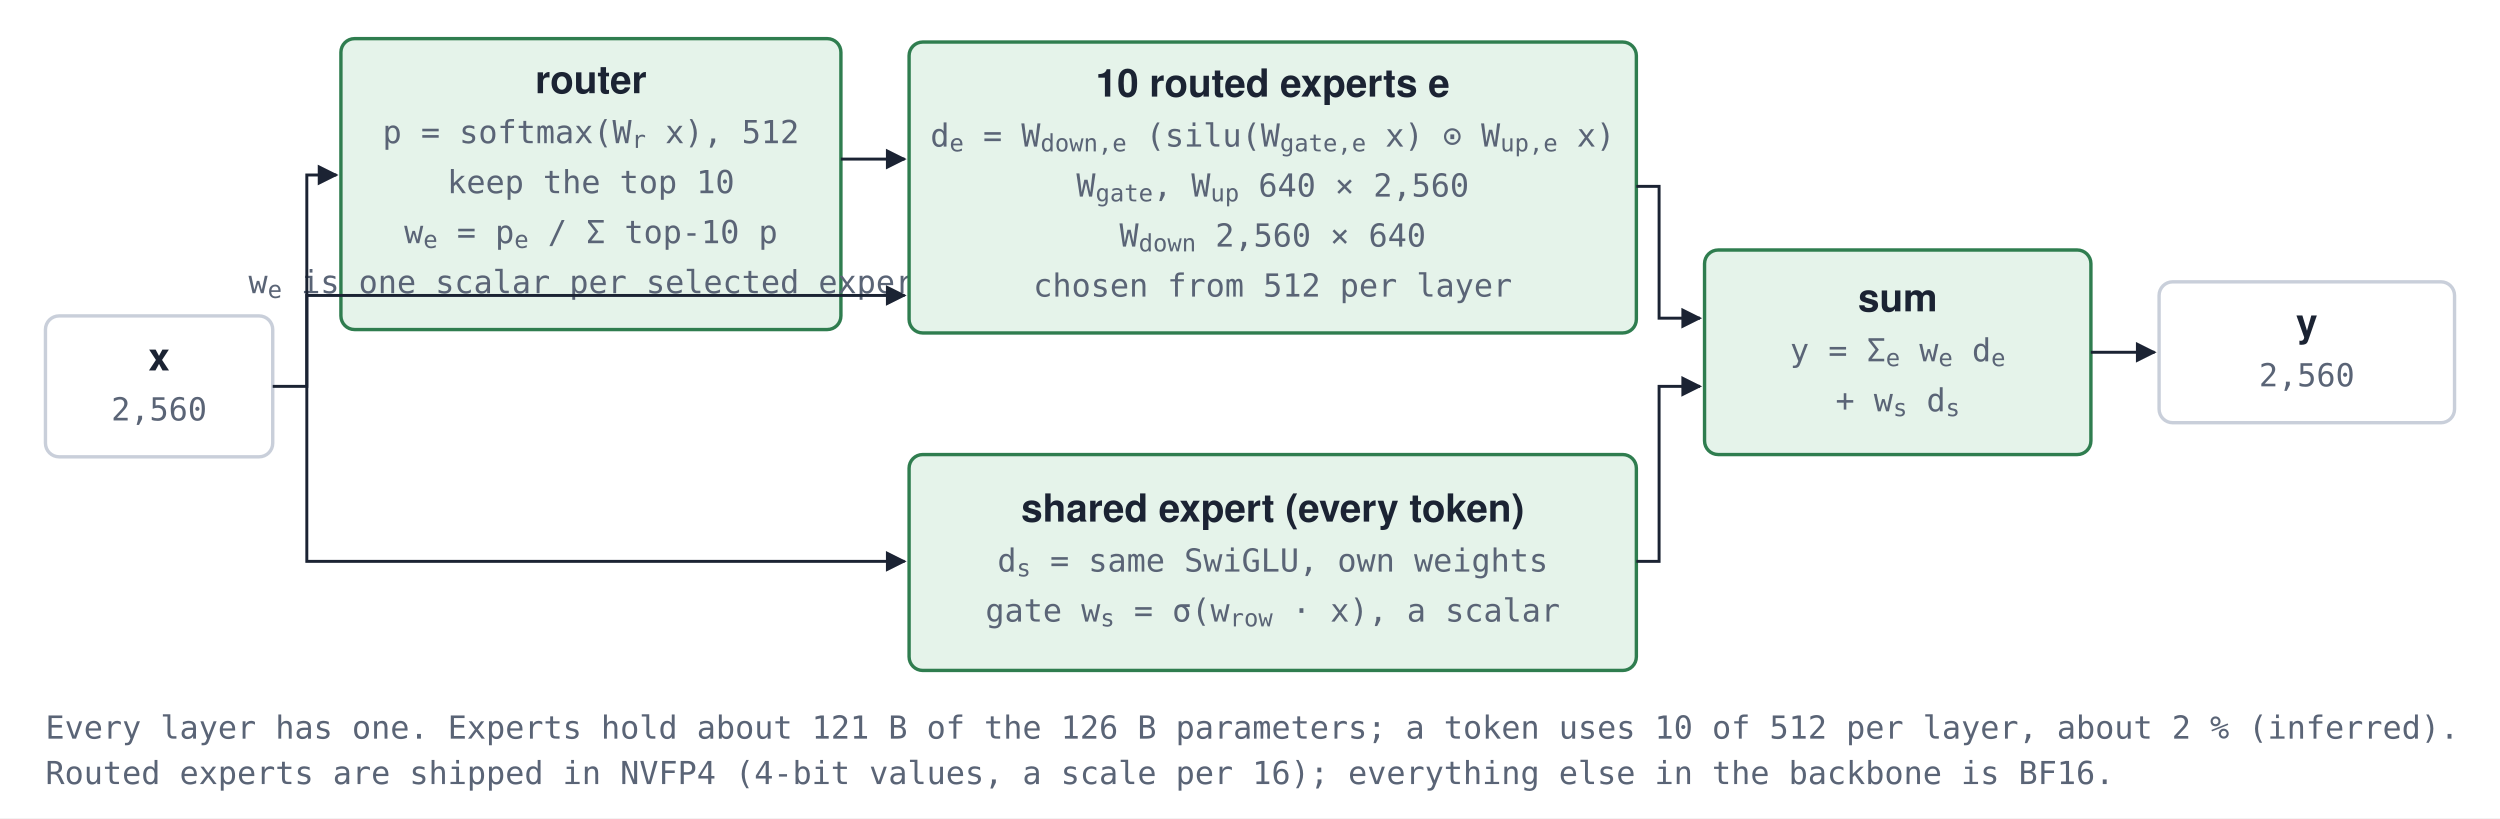
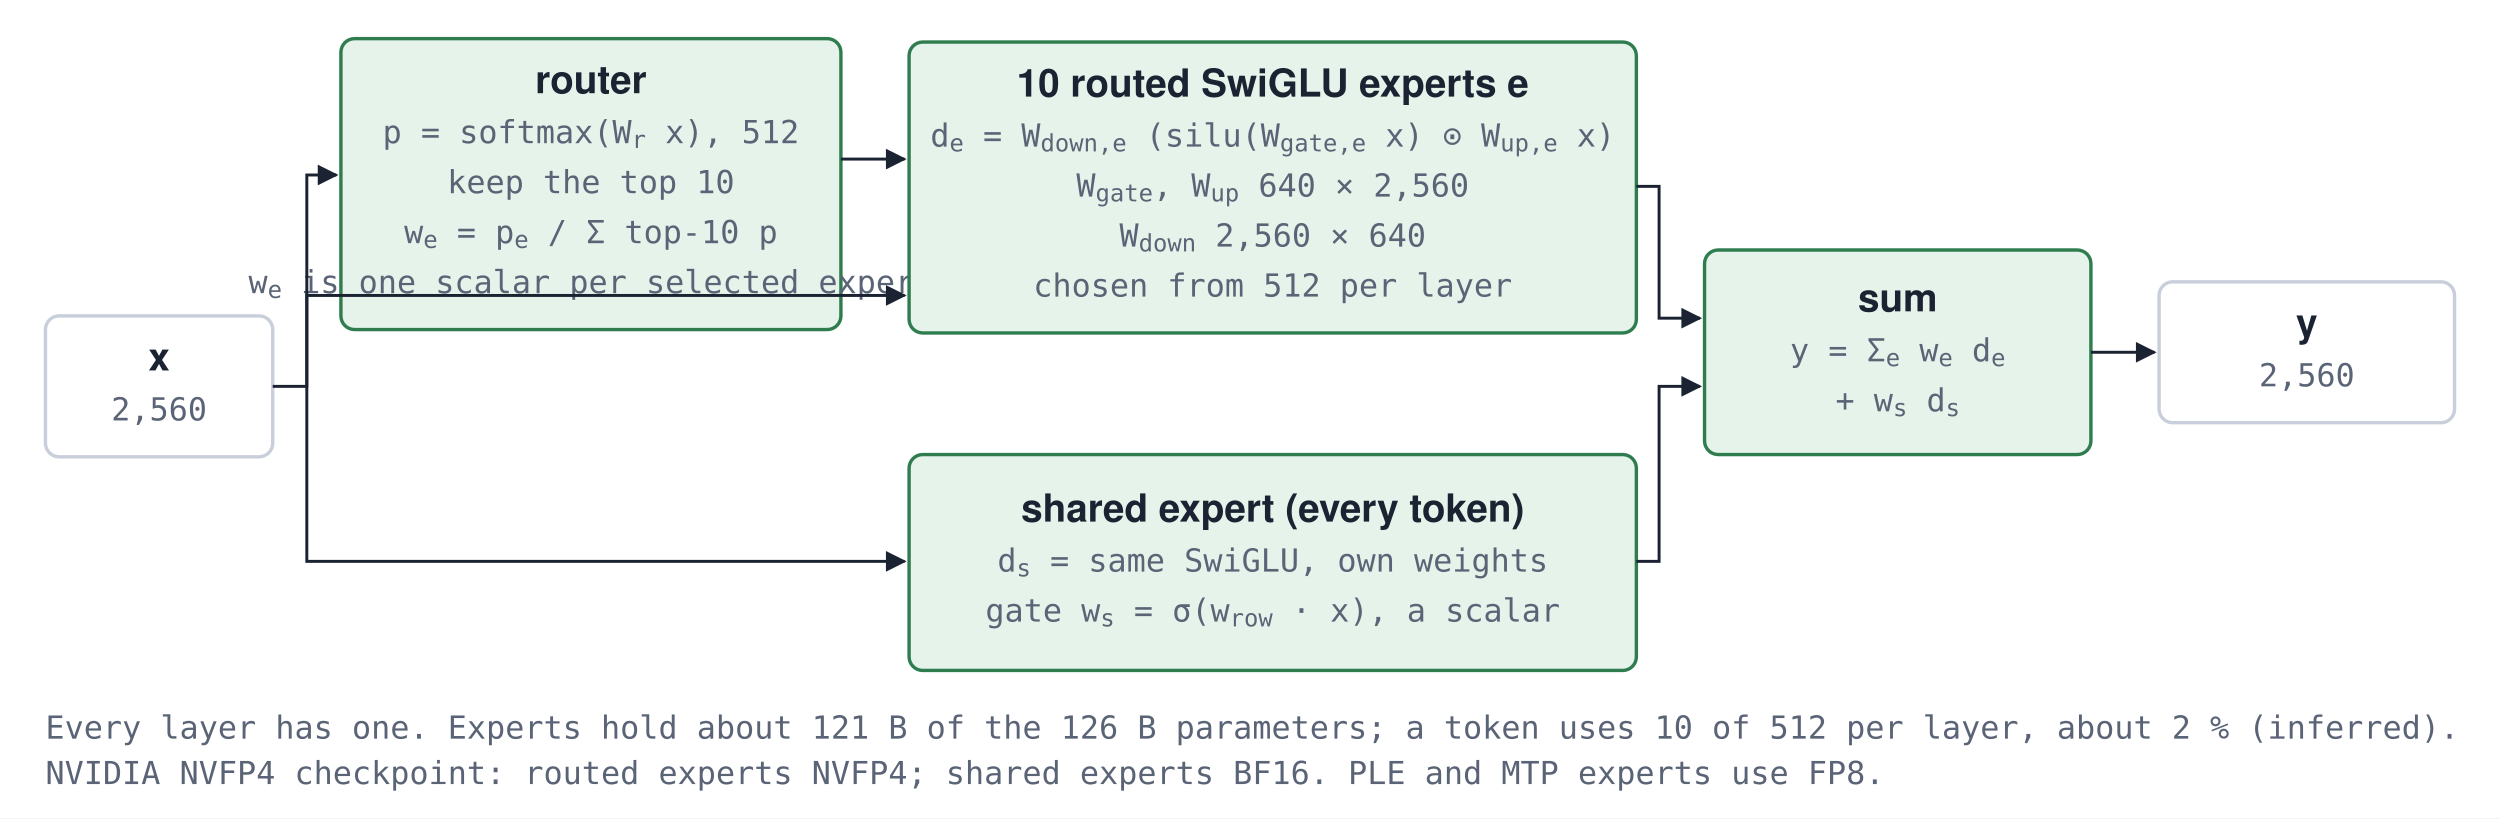
<svg xmlns="http://www.w3.org/2000/svg" viewBox="0 0 1100 360" role="img" aria-label="Mixture of experts: a softmax router over 512 experts keeps the top 10 and renormalizes their weights; each expert is a SwiGLU with intermediate 640; a shared expert runs for every token with its own sigmoid gate; outputs are summed">
  <rect width="100%" height="100%" fill="#ffffff" />
  <style>rect.ok{fill:#e5f3ea;stroke:#2f7d4f;stroke-width:1.5}rect.ref{fill:#fbf0dc;stroke:#a86a12;stroke-width:1.5;stroke-dasharray:5 3}rect.mix{fill:#e5f3ea;stroke:#a86a12;stroke-width:1.5;stroke-dasharray:5 3}rect.wt{fill:#eceefa;stroke:#5b5f9e;stroke-width:1.5}rect.dat{fill:#fff;stroke:#c9cfda;stroke-width:1.5}rect.host2{fill:#eef0f3;stroke:#6b7280;stroke-width:1.5}rect.st{fill:#fbf0dc;stroke:#a86a12;stroke-width:1.5}rect.spec{fill:none;stroke:#5a6476;stroke-width:1.5;stroke-dasharray:3 3}rect.bar{fill:#2c56c9}rect.bar2{fill:#b0245e}text.tm{font:600 14px Menlo,monospace;fill:#b0245e}rect.grp{fill:none;stroke:#5a6476;stroke-width:1;stroke-dasharray:2 4}text{fill:#1b2333}text.t{font:600 17px Helvetica,Arial,sans-serif}text.m{font:14px Menlo,monospace;fill:#5a6476}text.al{font:14px Menlo,monospace;fill:#2c56c9}text.gt{font:600 17px Helvetica,Arial,sans-serif;fill:#5a6476}polyline.ar{fill:none;stroke:#1b2333;stroke-width:1.3}polyline.dash{stroke-dasharray:6 4;stroke:#2c56c9}.ahp{fill:#1b2333}</style>
  <defs>
    <marker id="ah5" viewBox="0 0 10 10" refX="9" refY="5" markerWidth="7" markerHeight="7" orient="auto-start-reverse">
      <path d="M0,0 L10,5 L0,10 z" class="ahp" />
    </marker>
  </defs>
  <rect class="dat" x="20" y="139" width="100" height="62" rx="6" />
  <text class="t" x="70.0" y="163" text-anchor="middle">x</text>
  <text class="m" x="70.0" y="185" text-anchor="middle">2,560</text>
  <rect class="ok" x="150" y="17" width="220" height="128" rx="6" />
  <text class="t" x="260.0" y="41" text-anchor="middle">router</text>
  <text class="m" x="260.0" y="63" text-anchor="middle">p = softmax(W<tspan baseline-shift="sub" font-size="75%">r</tspan> x), 512</text>
  <text class="m" x="260.0" y="85" text-anchor="middle">keep the top 10</text>
  <text class="m" x="260.0" y="107" text-anchor="middle">w<tspan baseline-shift="sub" font-size="75%">e</tspan> = p<tspan baseline-shift="sub" font-size="75%">e</tspan> / Σ top-10 p</text>
  <text class="m" x="260" y="129" text-anchor="middle" textLength="230" lengthAdjust="spacingAndGlyphs">w<tspan baseline-shift="sub" font-size="75%">e</tspan> is one scalar per selected expert</text>
  <polyline class="ar" points="120,170 135,170 135,77 148,77" marker-end="url(#ah5)" />
  <rect class="ok" x="400" y="18.5" width="320" height="128" rx="6" />
-   <text class="t" x="560.0" y="42.5" text-anchor="middle">10 routed experts e</text>
+   <text class="t" x="560.0" y="42.5" text-anchor="middle">10 routed SwiGLU experts e</text>
  <text textLength="308" lengthAdjust="spacingAndGlyphs" class="m" x="560.0" y="64.5" text-anchor="middle">d<tspan baseline-shift="sub" font-size="75%">e</tspan> = W<tspan baseline-shift="sub" font-size="75%">down,e</tspan> (silu(W<tspan baseline-shift="sub" font-size="75%">gate,e</tspan> x) ⊙ W<tspan baseline-shift="sub" font-size="75%">up,e</tspan> x)</text>
  <text class="m" x="560.0" y="86.5" text-anchor="middle">W<tspan baseline-shift="sub" font-size="75%">gate</tspan>, W<tspan baseline-shift="sub" font-size="75%">up</tspan> 640 × 2,560</text>
  <text class="m" x="560.0" y="108.5" text-anchor="middle">W<tspan baseline-shift="sub" font-size="75%">down</tspan> 2,560 × 640</text>
  <text class="m" x="560.0" y="130.5" text-anchor="middle">chosen from 512 per layer</text>
  <polyline class="ar" points="370,70 398,70" marker-end="url(#ah5)" />
  <rect class="ok" x="400" y="200" width="320" height="95" rx="6" />
  <text class="t" x="560.0" y="229.5" text-anchor="middle">shared expert (every token)</text>
  <text class="m" x="560.0" y="251.5" text-anchor="middle">d<tspan baseline-shift="sub" font-size="75%">s</tspan> = same SwiGLU, own weights</text>
  <text class="m" x="560.0" y="273.5" text-anchor="middle">gate w<tspan baseline-shift="sub" font-size="75%">s</tspan> = σ(w<tspan baseline-shift="sub" font-size="75%">row</tspan> · x), a scalar</text>
  <polyline class="ar" points="135,170 135,247 398,247" marker-end="url(#ah5)" />
  <polyline class="ar" points="135,170 135,130 398,130" marker-end="url(#ah5)" />
  <rect class="ok" x="750" y="110" width="170" height="90" rx="6" />
  <text class="t" x="835.0" y="137" text-anchor="middle">sum</text>
  <text class="m" x="835.0" y="159" text-anchor="middle">y = Σ<tspan baseline-shift="sub" font-size="75%">e</tspan> w<tspan baseline-shift="sub" font-size="75%">e</tspan> d<tspan baseline-shift="sub" font-size="75%">e</tspan>
  </text>
  <text class="m" x="835.0" y="181" text-anchor="middle">+ w<tspan baseline-shift="sub" font-size="75%">s</tspan> d<tspan baseline-shift="sub" font-size="75%">s</tspan>
  </text>
  <polyline class="ar" points="720,82 730,82 730,140 748,140" marker-end="url(#ah5)" />
  <polyline class="ar" points="720,247 730,247 730,170 748,170" marker-end="url(#ah5)" />
  <rect class="dat" x="950" y="124" width="130" height="62" rx="6" />
  <text class="t" x="1015.0" y="148" text-anchor="middle">y</text>
  <text class="m" x="1015.0" y="170" text-anchor="middle">2,560</text>
  <polyline class="ar" points="920,155 948,155" marker-end="url(#ah5)" />
  <text class="m" x="20" y="325" text-anchor="start">Every layer has one. Experts hold about 121 B of the 126 B parameters; a token uses 10 of 512 per layer, about 2 % (inferred).</text>
-   <text class="m" x="20" y="345" text-anchor="start">Routed experts are shipped in NVFP4 (4-bit values, a scale per 16); everything else in the backbone is BF16.</text>
+   <text class="m" x="20" y="345" text-anchor="start">NVIDIA NVFP4 checkpoint: routed experts NVFP4; shared experts BF16. PLE and MTP experts use FP8.</text>
</svg>
